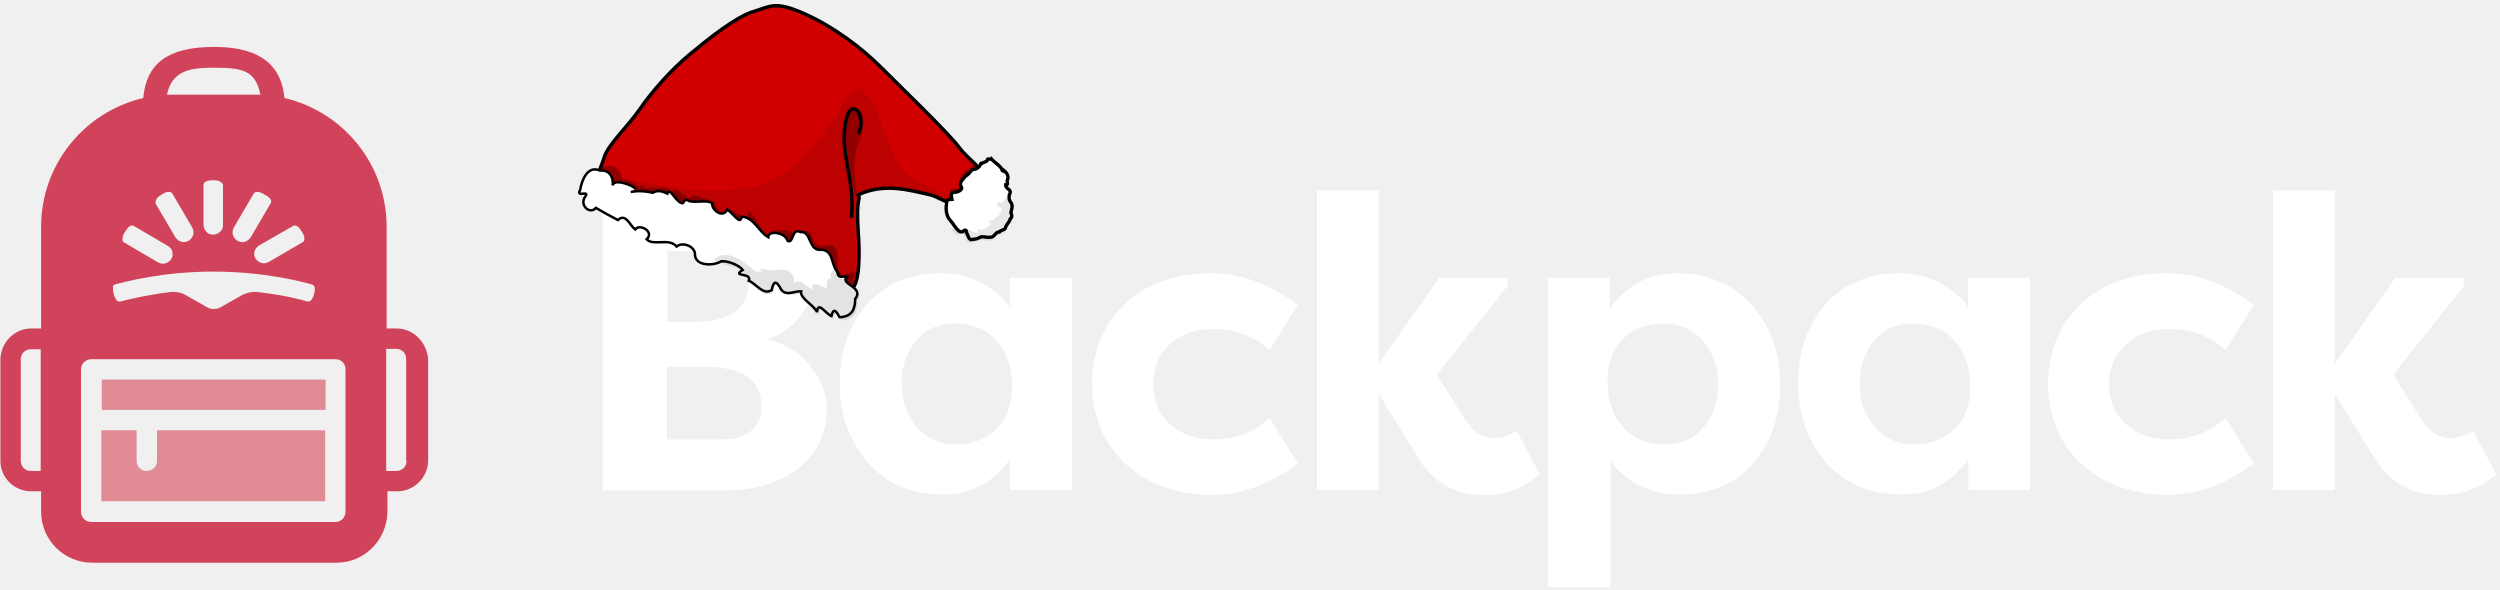
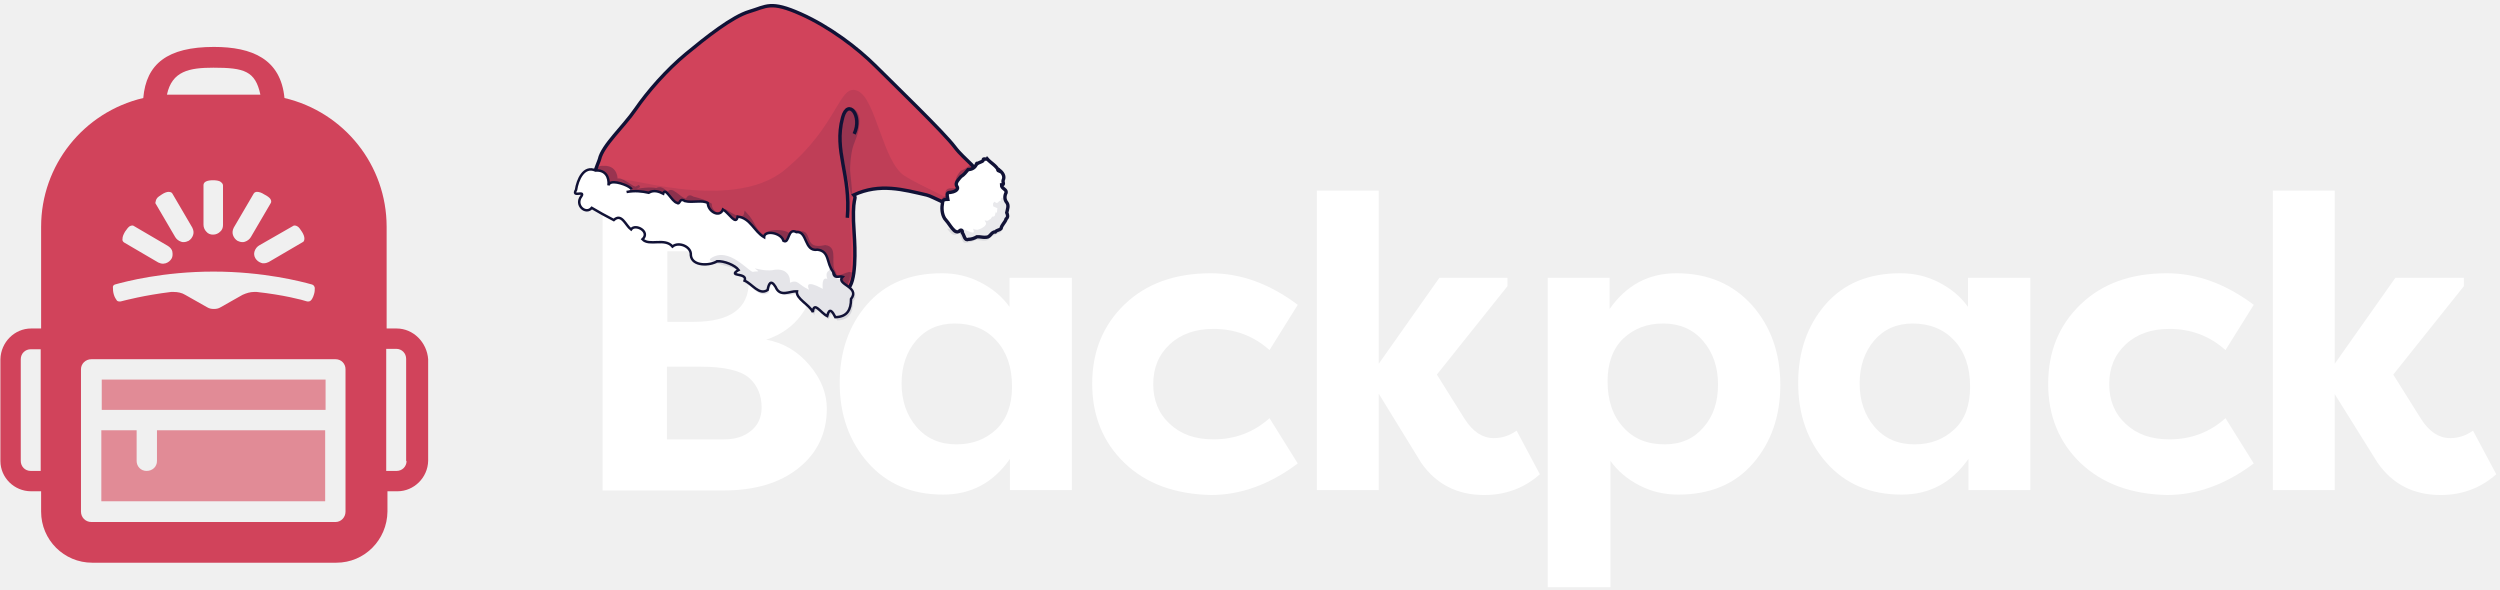
<svg xmlns="http://www.w3.org/2000/svg" viewBox="0 0 602 142">
  <g fill="none" fill-rule="evenodd">
    <g transform="translate(0 11)">
      <g fill="#fff" fill-rule="nonzero" transform="translate(145 34)">
        <path d="m50.9 22.3c0 3.1-1 5.9-3 8.6s-4.8 4.7-8.4 5.9c4.1.7 7.6 2.8 10.4 6.1s4.2 6.8 4.2 10.5c0 5.9-2.3 10.7-6.8 14.3s-10.5 5.4-18 5.4h-29.2v-69.9l26.2.1c7.2 0 13.1 1.7 17.7 5.1s6.9 8 6.9 13.9zm-35.3 10.2h6.4c8.8 0 13.3-3.2 13.3-9.6 0-2.4-.8-4.2-2.5-5.5s-3.8-1.9-6.3-1.9h-10.8v17zm8.1 10.8h-8.1v17.5h13.8c2.7 0 4.8-.7 6.5-2.1s2.5-3.3 2.5-5.6c0-2.9-1-5.3-3-7.1-2.1-1.8-6-2.7-11.7-2.7z" />
        <path d="m98.2 21.9h14.9v51.1h-14.9v-7.5c-4 5.7-9.3 8.6-16.1 8.6-7.6 0-13.6-2.6-18.1-7.7s-6.8-11.5-6.8-19.2c0-7.5 2.2-13.8 6.5-18.8 4.4-5.1 10.4-7.6 18.1-7.6 3.3 0 6.4.7 9.3 2.2s5.2 3.4 7 5.9v-7zm-26.1 25.4c0 4.2 1.2 7.7 3.6 10.5s5.6 4.2 9.6 4.2c3.9 0 7-1.2 9.6-3.6 2.5-2.4 3.8-5.9 3.8-10.3 0-4.7-1.3-8.4-3.8-11.1-2.5-2.8-5.9-4.1-10-4.1-3.9 0-7 1.4-9.3 4.1s-3.5 6.2-3.5 10.3z" />
        <path d="m125.8 66.5c-5.2-5-7.8-11.4-7.8-19.1s2.6-14.1 7.8-19.1 12.1-7.5 20.8-7.5c7.1 0 14.1 2.5 20.9 7.6l-6.8 10.9c-3.8-3.4-8.3-5.1-13.5-5.1-4.3 0-7.8 1.2-10.5 3.7s-4 5.7-4 9.6 1.3 7.1 4 9.6 6.1 3.7 10.5 3.7c5.2 0 9.7-1.7 13.5-5.1l6.8 10.9c-6.8 5.1-13.8 7.6-20.9 7.6-8.6-.2-15.6-2.7-20.8-7.7z" />
        <path d="m187 42.6 14.6-20.7h16.4v2l-17 21.3 6.7 10.7c2 3.1 4.3 4.6 7 4.6 2 0 3.8-.6 5.5-1.8l5.6 10.5c-3.7 3.3-8.2 5-13.4 5-6.5 0-11.6-2.6-15.2-7.8l-10.2-16.6v23.2h-14.9v-72.1h14.9z" />
        <path d="m242.6 96.4h-14.9v-74.5h14.9v7.5c4-5.7 9.3-8.6 16.1-8.6 7.6 0 13.6 2.6 18.2 7.7 4.5 5.1 6.8 11.5 6.8 19.2 0 7.5-2.2 13.8-6.5 18.8-4.4 5.1-10.4 7.6-18.1 7.6-3.3 0-6.4-.7-9.3-2.2s-5.2-3.4-7-5.9v30.4zm26.1-48.8c0-4.2-1.2-7.7-3.6-10.5s-5.6-4.2-9.6-4.2c-3.9 0-7 1.2-9.6 3.6-2.5 2.4-3.8 5.9-3.8 10.3 0 4.7 1.3 8.4 3.8 11.1 2.5 2.8 5.8 4.1 10 4.1 3.9 0 7-1.4 9.3-4.1 2.4-2.7 3.5-6.2 3.5-10.3z" />
        <path d="m329 21.9h14.9v51.1h-14.9v-7.5c-4 5.7-9.3 8.6-16.1 8.6-7.6 0-13.6-2.6-18.1-7.7s-6.8-11.5-6.8-19.2c0-7.5 2.2-13.8 6.5-18.8 4.4-5.1 10.4-7.6 18.1-7.6 3.3 0 6.4.7 9.3 2.2s5.2 3.4 7 5.9v-7zm-26.2 25.4c0 4.2 1.2 7.7 3.6 10.5s5.6 4.2 9.6 4.2c3.9 0 7-1.2 9.6-3.6s3.8-5.9 3.8-10.3c0-4.7-1.3-8.4-3.8-11.1s-5.9-4.1-10-4.1c-3.9 0-7 1.4-9.3 4.1s-3.5 6.2-3.5 10.3z" />
        <path d="m356 66.5c-5.2-5-7.8-11.4-7.8-19.1s2.6-14.1 7.8-19.1 12.1-7.5 20.8-7.5c7.1 0 14.1 2.5 20.9 7.6l-6.8 10.9c-3.8-3.4-8.3-5.1-13.5-5.1-4.3 0-7.8 1.2-10.5 3.7s-4 5.7-4 9.6 1.3 7.1 4 9.6 6.1 3.7 10.5 3.7c5.2 0 9.7-1.7 13.5-5.1l6.8 10.9c-6.8 5.1-13.8 7.6-20.9 7.6-8.6-.2-15.5-2.7-20.8-7.7z" />
        <path d="m417.2 42.6 14.6-20.7h16.5v2l-17 21.3 6.7 10.7c2 3.1 4.3 4.6 7 4.6 2 0 3.8-.6 5.5-1.8l5.6 10.5c-3.7 3.3-8.2 5-13.4 5-6.5 0-11.6-2.6-15.2-7.8l-10.3-16.5v23.1h-14.9v-72.1h14.9z" />
      </g>
      <path d="m51.4 5.3c-5.8 0-10.1.8-11.2 6.5h22.5c-1.2-5.7-3.9-6.5-11.3-6.5z" />
      <path d="m51.4 32.5c-.7 0-1.3.1-1.7.3s-.6.5-.6.9v9.5c0 .6.2 1.2.7 1.7.5.4 1 .7 1.6.7s1.2-.2 1.7-.7c.4-.5.7-1 .7-1.6v-9.5c0-.2-.1-.6-.6-.9-.4-.3-1-.4-1.8-.4z" />
      <path d="m42.4 46.2c.3.5.8.9 1.4 1.1.2.1.4.1.6.1.4 0 .8-.1 1.2-.3.5-.3.9-.8 1.1-1.4s.1-1.2-.2-1.8l-4.8-8.2c-.2-.3-.5-.4-.9-.4s-1 .2-1.6.6-1.1.7-1.3 1.1c-.2.3-.3.7-.1 1z" />
      <path d="m38.1 52.2c.4.2.8.3 1.2.3.2 0 .4 0 .6-.1.6-.2 1.1-.6 1.4-1.1s.4-1.1.2-1.7c-.1-.6-.5-1.1-1.1-1.4l-8.2-4.8c-.1-.1-.3-.1-.4-.1-.2 0-.4.1-.6.2-.3.2-.7.7-1.1 1.3s-.6 1.2-.6 1.6.1.8.4.9z" />
      <path d="m4.9 75.5v24.5c0 1.4 1.1 2.4 2.4 2.4h2.4v-29.4h-2.4c-1.3 0-2.4 1.1-2.4 2.5z" />
      <path d="m61.3 49.6c-.1.6-.1 1.2.2 1.7s.8.9 1.4 1.1c.2 0 .4.1.6.1.4 0 .8-.1 1.2-.3l8.2-4.8c.3-.2.5-.5.4-.9 0-.4-.2-1-.6-1.6s-.7-1.1-1.1-1.3c-.2-.1-.4-.2-.6-.2s-.3 0-.4.1l-8.2 4.8c-.6.2-.9.7-1.1 1.3z" />
      <path d="m61.2 35.6-4.8 8.2c-.3.6-.4 1.2-.2 1.8s.6 1.1 1.1 1.4c.4.2.8.3 1.2.3.2 0 .4 0 .6-.1.6-.2 1.1-.6 1.4-1.1l4.8-8.2c.2-.3.1-.7-.1-1-.2-.4-.7-.7-1.3-1.1s-1.2-.6-1.7-.6c-.6 0-.9.2-1 .4z" />
      <path d="m28 61.3c.2.2.4.3.7.3h.2c1.2-.4 5.7-1.6 12.2-2.3h.6c1 0 1.9.3 2.8.7l5.3 3c.5.3 1 .4 1.6.4s1.1-.1 1.6-.4l5.3-3c.8-.5 1.8-.7 2.8-.7h.6c6.5.8 11 2 12.2 2.3h.2c.3 0 .6-.1.7-.3.2-.2.5-.7.7-1.4.2-.5.2-1.1.2-1.6 0-.4-.3-.7-.7-.8-2.5-.7-11.6-3.1-23.7-3.1s-21.2 2.4-23.7 3.1c-.4.1-.6.4-.7.8 0 .3 0 .9.2 1.6.4.7.7 1.1.9 1.4z" />
-       <path d="m95.5 73h-2.5v29.4h2.4c1.4 0 2.4-1.1 2.4-2.4v-24.5c.1-1.4-1-2.5-2.3-2.5z" />
+       <path d="m95.5 77h-2.5v29.4h2.4c1.4 0 2.4-1.1 2.4-2.4v-24.5c.1-1.4-1-2.5-2.3-2.5z" />
      <g fill-rule="nonzero">
        <path d="m37.8 100c0 1.4-1.1 2.4-2.5 2.4s-2.4-1.1-2.4-2.4v-7.4h-8.5v17.1h53.9v-17.1h-40.5z" fill="#e18b96" />
        <path d="m95.5 68.1h-2.4v-24.5c0-14.8-10.2-27.6-24.6-31-.9-9.4-7.8-12.3-17-12.3-11.2 0-16.3 4.1-17 12.3-14.4 3.4-24.6 16.2-24.6 31v24.5h-2.4c-4 0-7.3 3.3-7.4 7.4v24.5c0 4 3.3 7.3 7.4 7.3h2.4v4.9c0 6.8 5.5 12.3 12.3 12.3h58.8c6.8 0 12.2-5.5 12.3-12.3v-4.9h2.4c4 0 7.3-3.3 7.4-7.3v-24.5c-.3-4.1-3.6-7.4-7.6-7.4zm-85.7 34.3h-2.4c-1.4 0-2.4-1.1-2.4-2.4v-24.5c0-1.4 1.1-2.4 2.4-2.4h2.4zm60.8-59c.1-.1.3-.1.4-.1.2 0 .4.1.6.2.4.2.7.7 1.1 1.3s.6 1.2.6 1.6-.1.8-.4.9l-8.2 4.8c-.4.2-.8.3-1.2.3-.2 0-.4 0-.6-.1-.6-.2-1.1-.6-1.4-1.1s-.4-1.1-.2-1.7.6-1.1 1.1-1.4zm-5.5-6.5c.2.3.3.7.1 1l-4.8 8.2c-.3.5-.8.9-1.4 1.1-.2.1-.4.1-.6.1-.4 0-.8-.1-1.2-.3-.5-.3-.9-.8-1.1-1.4s-.1-1.2.2-1.8l4.8-8.2c.2-.3.5-.4.8-.4.5 0 1.1.2 1.7.6.8.4 1.3.8 1.5 1.1zm-13.7-31.6c7.4 0 10.1.8 11.3 6.5h-22.5c1.2-5.7 5.4-6.5 11.2-6.5zm2.3 28.4v9.5c0 .6-.2 1.2-.7 1.6-.4.4-1 .7-1.7.7-.6 0-1.2-.2-1.6-.7-.4-.4-.7-1-.7-1.7v-9.5c0-.4.2-.7.6-.9s1-.3 1.7-.3 1.3.1 1.7.3c.6.4.7.7.7 1zm-16 3.2c.2-.4.7-.7 1.3-1.1s1.2-.6 1.6-.6c.5 0 .8.2.9.4l4.8 8.2c.3.6.4 1.2.2 1.8s-.6 1.1-1.1 1.4c-.4.2-.8.3-1.2.3-.2 0-.4 0-.6-.1-.6-.2-1.1-.6-1.4-1.1l-4.8-8.2c.1-.3.1-.7.3-1zm-7.6 7.9c.4-.6.8-1.1 1.1-1.3.2-.1.4-.2.6-.2s.3 0 .4.1l8.2 4.8c.5.3 1 .8 1.1 1.4s.1 1.2-.2 1.7-.8.9-1.4 1.1c-.2 0-.4.1-.6.1-.4 0-.8-.1-1.2-.3l-8.2-4.8c-.3-.2-.5-.5-.4-.9 0-.5.2-1 .6-1.7zm-2.4 12.7c2.5-.7 11.6-3.1 23.7-3.1s21.2 2.4 23.7 3.1c.4.1.6.4.7.8 0 .5 0 1-.2 1.6-.2.7-.5 1.2-.7 1.4s-.4.3-.7.3h-.2c-1.2-.4-5.8-1.6-12.2-2.3-.2 0-.4 0-.6 0-1 0-1.9.3-2.8.7l-5.3 3c-.5.3-1 .4-1.6.4s-1.1-.1-1.6-.4l-5.3-3c-.8-.5-1.8-.7-2.8-.7-.2 0-.4 0-.6 0-6.5.8-11 2-12.2 2.3h-.2c-.3 0-.6-.1-.7-.3-.2-.3-.5-.7-.7-1.4s-.2-1.2-.2-1.6c-.1-.3.1-.7.5-.8zm55.5 54.7c0 1.4-1.1 2.5-2.4 2.5h-58.8c-1.4 0-2.5-1.1-2.5-2.5v-34.3c0-1.3 1.1-2.4 2.5-2.4h58.8c1.4 0 2.4 1.1 2.4 2.4zm14.7-12.2c0 1.4-1.1 2.4-2.4 2.4h-2.5v-29.4h2.4c1.4 0 2.4 1.1 2.4 2.4v24.6z" fill="#d1435b" />
        <path d="m24.5 80.4h53.9v7.3h-53.9z" fill="#e18b96" />
      </g>
    </g>
-     <g transform="matrix(-.9876883 -.1564345 -.1564345 .9876883 251.1417 10.66834)">
-       <path d="m57.675 1.769c-7.183 1.95-14.545 5.828-19.724 9.583-5.182 3.755-18.71 13.218-21.799 16.216-2.995 2.907-6.533 3.921-8.081 7.501-.597 1.382 4.048 5.55 4.959 5.981 2.362 1.125 6.213-.867 7.97-.986 5.701-.386 11.545-1.135 17.322 2.721-1.069 1.064.626-.081-1.557 9.254-.769 3.291-2.454 11.831-.386 13.46 2.055 1.619 3.31-4.692 5.353-3.727-.003.003 0 .005-.003.008v.005c0 .003-.003.008 0 .008 0 0 .005 0 .005.003.005 0 .02 0 .033-.003.003.003.008.003.013.003.015.008.028.015.041.023l.013-.033c.966-.245 8.502-3.52 15.384-2.204 3.878.741 10.064-1.339 13.622-2.426 5.642-1.72 13.566-3.275 18.592-3.366 3.701-.066 7.05-2.133 10.614-2.373 2.101-.141.151-6.826.107-7.532-.207-3.391-4.489-8.606-6.695-13.238-2.204-4.632-5.9-10.515-9.969-15.125-4.07-4.612-9.56-10.583-13.428-12.42-3.865-1.837-4.589-3.448-12.385-1.332z" fill="#d00000" stroke="#000" stroke-width=".833" />
-       <path d="m41.36 17.894c-4.648 1.118-8.626 15.873-14.352 18.437-3.746 1.676-13.952 4.225-13.045 4.658 2.355 1.129 6.193-.871 7.945-.99 5.683-.387 11.509-1.139 17.268 2.732-1.065 1.068.624-.081-1.552 9.291-.767 3.304-2.446 11.879-.385 13.514 2.049 1.625 3.3-4.711 5.336-3.742-.003.003 0 .005-.003.008v.005c0 .003-.003.008 0 .008 0 0 .005 0 .005.003.005 0 .02 0 .033-.003.003.003.008.003.013.003.015.008.028.015.041.023l.013-.033c.963-.246 8.475-3.534 15.335-2.213 3.866.744 10.032-1.344 13.58-2.435 5.624-1.727 13.523-3.289 18.533-3.38 3.69-.066 7.028-2.142 10.58-2.382 2.095-.142-13.019 1.144-6.995-3.185 2.671-1.919-26.754 4.003-38.05-8.803-11.184-12.681-9.543-22.661-14.301-21.516z" fill="#0e0000" opacity=".101" />
-       <g stroke="#000">
+     <g transform="matrix(-.9876883 -.1564345 -.1564345 .9876883 250.1417 10.66834)">
+       <path d="m57.675 1.769c-7.183 1.95-14.545 5.828-19.724 9.583-5.182 3.755-18.71 13.218-21.799 16.216-2.995 2.907-6.533 3.921-8.081 7.501-.597 1.382 4.048 5.55 4.959 5.981 2.362 1.125 6.213-.867 7.97-.986 5.701-.386 11.545-1.135 17.322 2.721-1.069 1.064.626-.081-1.557 9.254-.769 3.291-2.454 11.831-.386 13.46 2.055 1.619 3.31-4.692 5.353-3.727-.003.003 0 .005-.003.008v.005c0 .003-.003.008 0 .008 0 0 .005 0 .005.003.005 0 .02 0 .033-.003.003.003.008.003.013.003.015.008.028.015.041.023l.013-.033c.966-.245 8.502-3.52 15.384-2.204 3.878.741 10.064-1.339 13.622-2.426 5.642-1.72 13.566-3.275 18.592-3.366 3.701-.066 7.05-2.133 10.614-2.373 2.101-.141.151-6.826.107-7.532-.207-3.391-4.489-8.606-6.695-13.238-2.204-4.632-5.9-10.515-9.969-15.125-4.07-4.612-9.56-10.583-13.428-12.42-3.865-1.837-4.589-3.448-12.385-1.332z" fill="#d1435b" stroke="#111236" stroke-width=".833" />
+       <path d="m41.36 17.894c-4.648 1.118-8.626 15.873-14.352 18.437-3.746 1.676-13.952 4.225-13.045 4.658 2.355 1.129 6.193-.871 7.945-.99 5.683-.387 11.509-1.139 17.268 2.732-1.065 1.068.624-.081-1.552 9.291-.767 3.304-2.446 11.879-.385 13.514 2.049 1.625 3.3-4.711 5.336-3.742-.003.003 0 .005-.003.008v.005c0 .003-.003.008 0 .008 0 0 .005 0 .005.003.005 0 .02 0 .033-.003.003.003.008.003.013.003.015.008.028.015.041.023l.013-.033c.963-.246 8.475-3.534 15.335-2.213 3.866.744 10.032-1.344 13.58-2.435 5.624-1.727 13.523-3.289 18.533-3.38 3.69-.066 7.028-2.142 10.58-2.382 2.095-.142-13.019 1.144-6.995-3.185 2.671-1.919-26.754 4.003-38.05-8.803-11.184-12.681-9.543-22.661-14.301-21.516z" fill="#111236" opacity=".101" />
+       <g stroke="#111236">
        <path d="m8.87 33.287c.939.603 7.247 8.307 7.992 7.768.09-.851-.645-1.185-1.163-1.282.693-.851.824-1.742-.379-1.816-1.333-.227-2.789-.388-1.358-1.773.661-.777-.044-2.156-.45-2.856-1.066-.557-1.869-1.561-2.306-2.245" fill="#000" fill-rule="nonzero" opacity=".27" stroke-width=".83" />
-         <path d="m91.369 50.23c-1.88-.665-4.24-1.431-5.904-1.328-1.143-.959-2.019.223-3.009.537-.167-1.848-2.905.781-4.112.796-.858.49-.268-1.456-1.802-.715-1.906.178-3.087.309-4.5.919-.341 2.011-3.395 3.145-3.854.939-1.663.723-4.76 2.121-4.781-.161-2.668 2.059-2.751 3.916-5.356 4.91.232-1.782-5.646-2.739-6.447-.871-1.613.645.336-2.34-1.997-1.519-2.625-.758-1.095 4.501-6.449 2.352-2.981-.095-1.33 4.195-3.296 5.995-.525 1.89-2.797-.66-3.718-.517.215 2.992.861 1.978.182 4.014-.406 2.553-.947 3.831 1.875 4.363.914-1.233-.045-.71.159 1.559 1.631-.472 3.771-3.173 3.551-.397 1.108-1.674 4.609-2.548 4.564-4.353 1.774.186 3.763 2.154 5.258-.238 1.502-1.767 3.662-2.588 3.685-1.223 1.825 1.697 2.007 1.353 3.907.921-.49-2.187 4.44-.151 1.838-2.327 1.035-1.032 3.834-1.632 5.45-1.275 1.431 2.074 5.793 2.244 6.472-.437.141-2.111 3.453-2.832 4.69-1.373 2.153-1.878 5.55.851 7.403-.59-1.666-2.149 2.352-3.555 3.105-1.905 1.474-.788 2.845-3.62 4.458-1.592 1.855-.602 4.122-1.438 5.692-2.064 1.176 1.93 4.225-.058 2.905-2.395-.717-1.669 2.35.823 1.514-1.295-.949-2.279-2.282-5.445-3.915-5.342-2.226-.552-3.544.941-3.637 3.053-.028-1.541-2.655-.038-4.034.522l-.755.178-.904-.633" fill="#000" fill-rule="nonzero" opacity=".294" stroke-width=".601" />
+         <path d="m91.369 50.23c-1.88-.665-4.24-1.431-5.904-1.328-1.143-.959-2.019.223-3.009.537-.167-1.848-2.905.781-4.112.796-.858.49-.268-1.456-1.802-.715-1.906.178-3.087.309-4.5.919-.341 2.011-3.395 3.145-3.854.939-1.663.723-4.76 2.121-4.781-.161-2.668 2.059-2.751 3.916-5.356 4.91.232-1.782-5.646-2.739-6.447-.871-1.613.645.336-2.34-1.997-1.519-2.625-.758-1.095 4.501-6.449 2.352-2.981-.095-1.33 4.195-3.296 5.995-.525 1.89-2.797-.66-3.718-.517.215 2.992.861 1.978.182 4.014-.406 2.553-.947 3.831 1.875 4.363.914-1.233-.045-.71.159 1.559 1.631-.472 3.771-3.173 3.551-.397 1.108-1.674 4.609-2.548 4.564-4.353 1.774.186 3.763 2.154 5.258-.238 1.502-1.767 3.662-2.588 3.685-1.223 1.825 1.697 2.007 1.353 3.907.921-.49-2.187 4.44-.151 1.838-2.327 1.035-1.032 3.834-1.632 5.45-1.275 1.431 2.074 5.793 2.244 6.472-.437.141-2.111 3.453-2.832 4.69-1.373 2.153-1.878 5.55.851 7.403-.59-1.666-2.149 2.352-3.555 3.105-1.905 1.474-.788 2.845-3.62 4.458-1.592 1.855-.602 4.122-1.438 5.692-2.064 1.176 1.93 4.225-.058 2.905-2.395-.717-1.669 2.35.823 1.514-1.295-.949-2.279-2.282-5.445-3.915-5.342-2.226-.552-3.544.941-3.637 3.053-.028-1.541-2.655-.038-4.034.522l-.755.178-.904-.633" fill="#111236" fill-rule="nonzero" opacity=".294" stroke-width=".601" />
        <path d="m92.477 50.653c-1.88-.663-3.622-.756-5.285-.655-1.143-.959-2.499-.643-3.488-.329-.164-1.847-2.425 1.649-3.632 1.664-.858.489-.268-1.456-1.799-.718-1.908.181-4.119-.996-5.535-.387-.341 2.011-3.394 3.145-3.851.939-1.666.723-3.73 3.426-3.75 1.147-3.127-.136-4.465 2.919-7.069 3.913.232-1.782-3.932-1.744-4.732.126-1.613.645-.429-3.373-2.758-2.553-2.625-.761-2.554 4.44-5.686 3.384-2.981-.095-2.564 2.851-4.53 4.649-.525 1.89-1.562.688-2.483.828 1.514 2.139-4.641 1.692-2.814 4.987-.404 2.553.215 4.385 3.036 4.917.914-1.23 1.789-2.239 1.994.033 1.63-.472 3.773-3.173 3.553-.397 1.105-1.677 4.606-2.548 4.563-4.352 1.772.186 3.76 2.154 5.254-.238 1.504-1.77 1.751-.326 1.774 1.039 1.825 1.694 3.919-.911 5.817-1.343-.49-2.186 4.442-.148 1.837-2.327 1.035-1.029 3.834-1.632 5.451-1.273 1.418 1.338 5.79 2.241 6.468-.439.141-2.108 3.453-2.831 4.692-1.373 2.15-1.877 5.547.851 7.4-.587-1.666-2.151 2.352-3.554 3.104-1.908 1.474-.786 2.847-3.619 4.46-1.591 1.855-.6 4.119-1.436 5.689-2.063 1.176 1.93 4.227-.055 2.905-2.392-.717-1.669 2.35.821 1.514-1.298.02-2.422-.898-6.175-3.914-5.339-2.223-.552-3.543.939-3.637 3.052-.028-1.541-3.538-.984-4.916-.427l-.452.238-.323.254" fill="#fff" stroke-width=".601" />
        <path d="m39.004 48.472c.763-10.49 5.78-15.267 4.896-23.656-.522-4.96-4.748-1.202-3.37 3.451" stroke-width=".833" />
      </g>
-       <path d="m39.841 62.286c-.532 1.935-1.586.704-2.516.848 1.534 2.187-4.703 1.732-2.852 5.105-.412 2.613.217 4.489 3.077 5.033.926-1.259 1.813-2.292 2.02.033 1.652-.483 3.821-3.248 3.598-.406 1.12-1.716 4.67-2.611 4.624-4.455 1.795.188 3.726 1.889 5.243-.563 1.522-1.809 1.859-.015 1.882 1.382 1.849 1.734 3.969-.933 5.892-1.375-.494-2.238 2.268-.396 1.864-2.382-.266-1.3 8.603-.915 7.327-2.187-3.811-3.8-9.767 1.924-10.629 1.56-.859-.365-1.813-.144-.609-.699 1.205-.555-1.724.357-4.163-.511-2.437-.871-4.222.229-4.386 2.4-1.836-1.149-1.969.157-4.828.956 1.821-2.68-3.222-.712-3.222-.712s.877-2.937-.701-2.549c.849-1.534-.095-2.004-.095-2.004s.465-1.316-1.527.524z" fill="#000" fill-rule="nonzero" opacity=".112" />
-       <path d="m10.287 30.914c-.323-.592-1.331-.757-1.461-1.262.225-.585-.661-.159-.835-.482-1.042.88-2.481 1.262-3.253 2.473.411-.092.41-.713-.039-.254-.845.433-1.662 1.193-1.344 2.28.077.557-.603 1.036.227 1.17-.108.893-1.405.854-1.406 1.642.287.859.161 1.754-.522 2.357-.675.651-.397 1.611-.372 2.403-.34.531-.531 1.023-.083 1.526.095.911.827 1.513.832 2.46.308.498.926.467 1.241 1.029.922.08.99 1.408 1.868 1.593.754.254 1.647.077 2.327.264.557.467 1.197.793 1.899.923.882.58 1.182-.864 1.716-1.329.028-.726.533-.782.872-.172.77.541 1.569-.387 2.121-.88.54-.608 1.146-1.134 1.747-1.667.854-.995 1.157-2.419 1.109-3.727.084-.821-.655-.867-1.141-.959.22-.69.773-1.677-.356-1.752-.648-.174-2.116-.923-1.275-1.708.621-.749-.234-1.757-.615-2.434-.66-.541-1.043-1.298-1.454-1.957-.794-.131-1.539-.628-1.741-1.498-.212-.693-.059-.18.008.156" fill="#fff" stroke="#000" stroke-width=".814" />
-       <path d="m3.694 40.81c-.421-.51 1.243-.272 1.105-.779.239-.59-.047-.616-.232-.94-1.104.888-.844-1.219-1.662.005.435-.096.364-1.641-.112-1.178-.895.437-.706-1.504-.707-.709.304.867.17 1.77-.553 2.379-.715.657-.421 1.626-.395 2.425-.36.536-.563 1.033-.088 1.54.101.919.876 1.527.882 2.482.326.502.981.471 1.316 1.038.977.08 1.049 1.421 1.979 1.607.799.256 1.745.078 2.466.267.591.471 1.269.8 2.012.932.935.585 1.253-.872 1.818-1.341.029-.733.565-.789.924-.173.816.546 1.662-.391 2.248-.888.572-.613-2.197.093-1.56-.445.905-1.004-2.041 1.403-2.092.08.09-.828-3.257 1.053-2.548-.401.233-.696.404-.194-.792-.269-.686-.176-2.581-1.421-1.69-2.216.658-.756-.353.119-.757-.564-.699-.546-.252-.246-.687-.911-.842-.132-.472-.471-.686-1.349-.364 1.03-.259-.934-.187-.593z" fill="#000" fill-rule="nonzero" opacity=".096" />
-       <path d="m38.779 43.267s3.54-8.46 4.391-11.836c.797-3.158.695-7.978-.498-8.872-1.193-.891-2.761.651-2.926 2.479-.164 1.828-.304 2.287.496 5.774.364 1.578.183 5.325-.31 7.092-.493 1.767-1.571 5.794-1.153 5.363z" fill="#000" fill-opacity=".223" />
+       <path d="m39.841 62.286c-.532 1.935-1.586.704-2.516.848 1.534 2.187-4.703 1.732-2.852 5.105-.412 2.613.217 4.489 3.077 5.033.926-1.259 1.813-2.292 2.02.033 1.652-.483 3.821-3.248 3.598-.406 1.12-1.716 4.67-2.611 4.624-4.455 1.795.188 3.726 1.889 5.243-.563 1.522-1.809 1.859-.015 1.882 1.382 1.849 1.734 3.969-.933 5.892-1.375-.494-2.238 2.268-.396 1.864-2.382-.266-1.3 8.603-.915 7.327-2.187-3.811-3.8-9.767 1.924-10.629 1.56-.859-.365-1.813-.144-.609-.699 1.205-.555-1.724.357-4.163-.511-2.437-.871-4.222.229-4.386 2.4-1.836-1.149-1.969.157-4.828.956 1.821-2.68-3.222-.712-3.222-.712s.877-2.937-.701-2.549c.849-1.534-.095-2.004-.095-2.004s.465-1.316-1.527.524z" fill="#111236" fill-rule="nonzero" opacity=".112" />
+       <path d="m10.287 30.914c-.323-.592-1.331-.757-1.461-1.262.225-.585-.661-.159-.835-.482-1.042.88-2.481 1.262-3.253 2.473.411-.092.41-.713-.039-.254-.845.433-1.662 1.193-1.344 2.28.077.557-.603 1.036.227 1.17-.108.893-1.405.854-1.406 1.642.287.859.161 1.754-.522 2.357-.675.651-.397 1.611-.372 2.403-.34.531-.531 1.023-.083 1.526.095.911.827 1.513.832 2.46.308.498.926.467 1.241 1.029.922.08.99 1.408 1.868 1.593.754.254 1.647.077 2.327.264.557.467 1.197.793 1.899.923.882.58 1.182-.864 1.716-1.329.028-.726.533-.782.872-.172.77.541 1.569-.387 2.121-.88.54-.608 1.146-1.134 1.747-1.667.854-.995 1.157-2.419 1.109-3.727.084-.821-.655-.867-1.141-.959.22-.69.773-1.677-.356-1.752-.648-.174-2.116-.923-1.275-1.708.621-.749-.234-1.757-.615-2.434-.66-.541-1.043-1.298-1.454-1.957-.794-.131-1.539-.628-1.741-1.498-.212-.693-.059-.18.008.156" fill="#fff" stroke="#111236" stroke-width=".814" />
+       <path d="m3.694 40.81c-.421-.51 1.243-.272 1.105-.779.239-.59-.047-.616-.232-.94-1.104.888-.844-1.219-1.662.005.435-.096.364-1.641-.112-1.178-.895.437-.706-1.504-.707-.709.304.867.17 1.77-.553 2.379-.715.657-.421 1.626-.395 2.425-.36.536-.563 1.033-.088 1.54.101.919.876 1.527.882 2.482.326.502.981.471 1.316 1.038.977.08 1.049 1.421 1.979 1.607.799.256 1.745.078 2.466.267.591.471 1.269.8 2.012.932.935.585 1.253-.872 1.818-1.341.029-.733.565-.789.924-.173.816.546 1.662-.391 2.248-.888.572-.613-2.197.093-1.56-.445.905-1.004-2.041 1.403-2.092.08.09-.828-3.257 1.053-2.548-.401.233-.696.404-.194-.792-.269-.686-.176-2.581-1.421-1.69-2.216.658-.756-.353.119-.757-.564-.699-.546-.252-.246-.687-.911-.842-.132-.472-.471-.686-1.349-.364 1.03-.259-.934-.187-.593z" fill="#111236" fill-rule="nonzero" opacity=".096" />
+       <path d="m38.779 43.267s3.54-8.46 4.391-11.836c.797-3.158.695-7.978-.498-8.872-1.193-.891-2.761.651-2.926 2.479-.164 1.828-.304 2.287.496 5.774.364 1.578.183 5.325-.31 7.092-.493 1.767-1.571 5.794-1.153 5.363z" fill="#111236" fill-opacity=".223" />
    </g>
  </g>
</svg>
